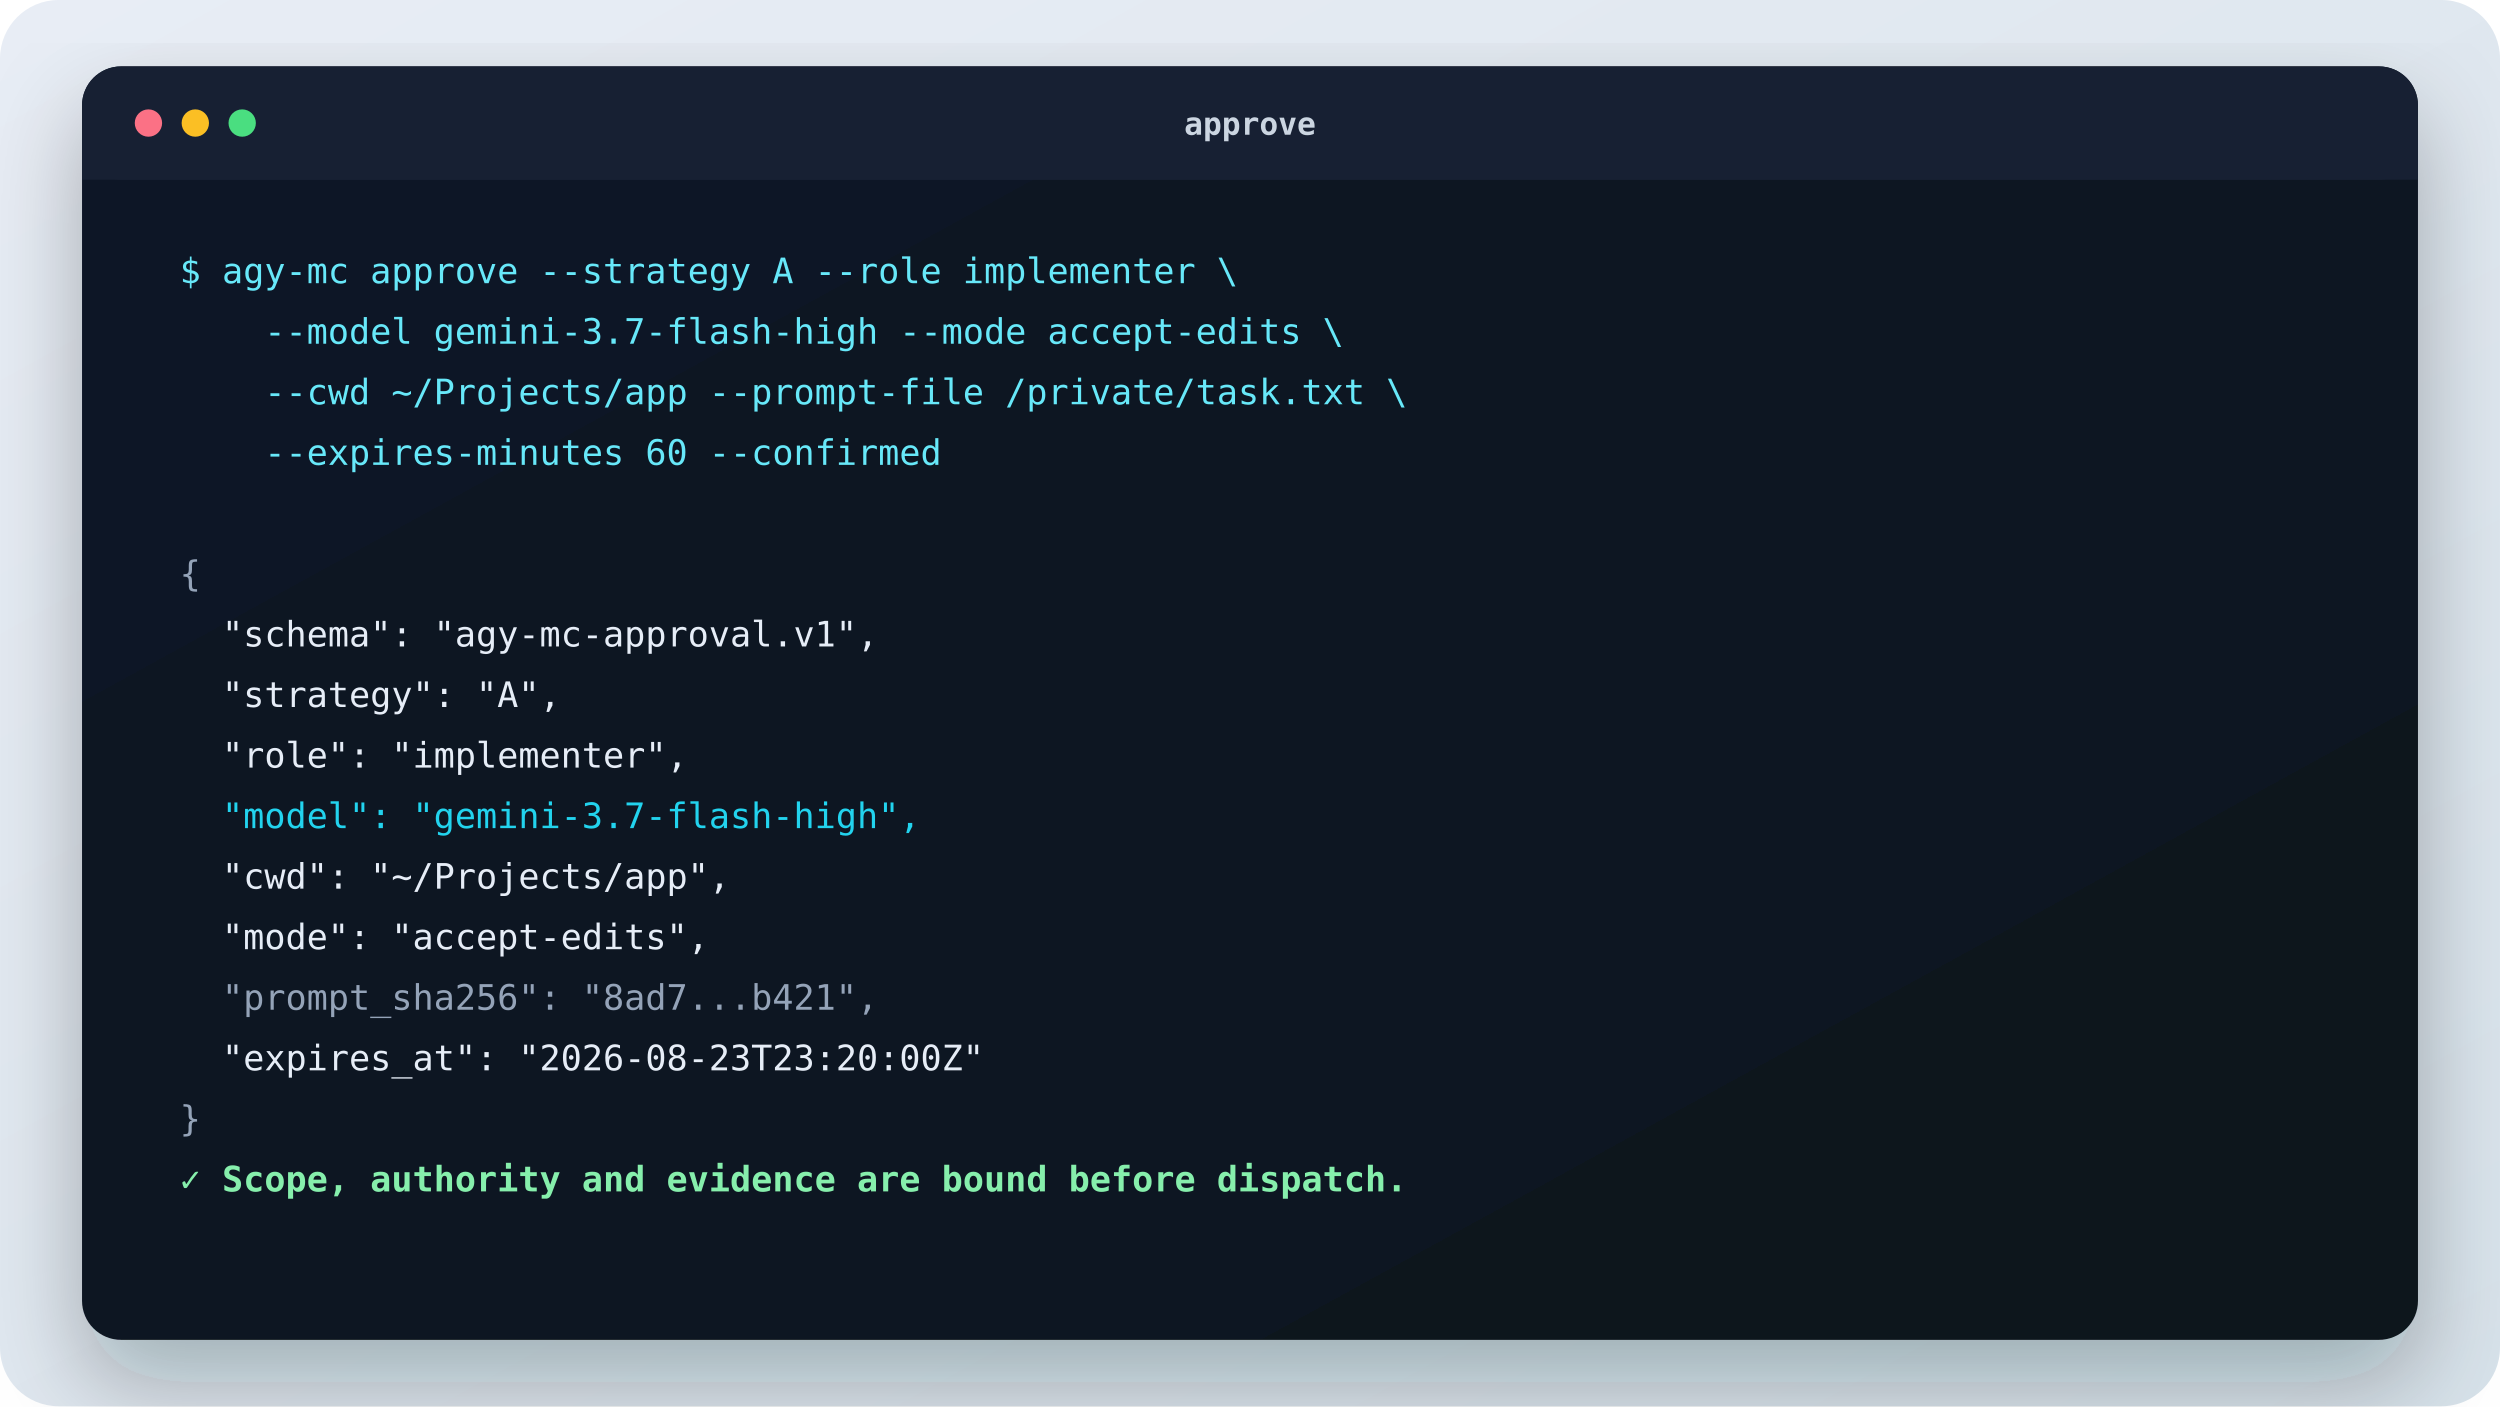
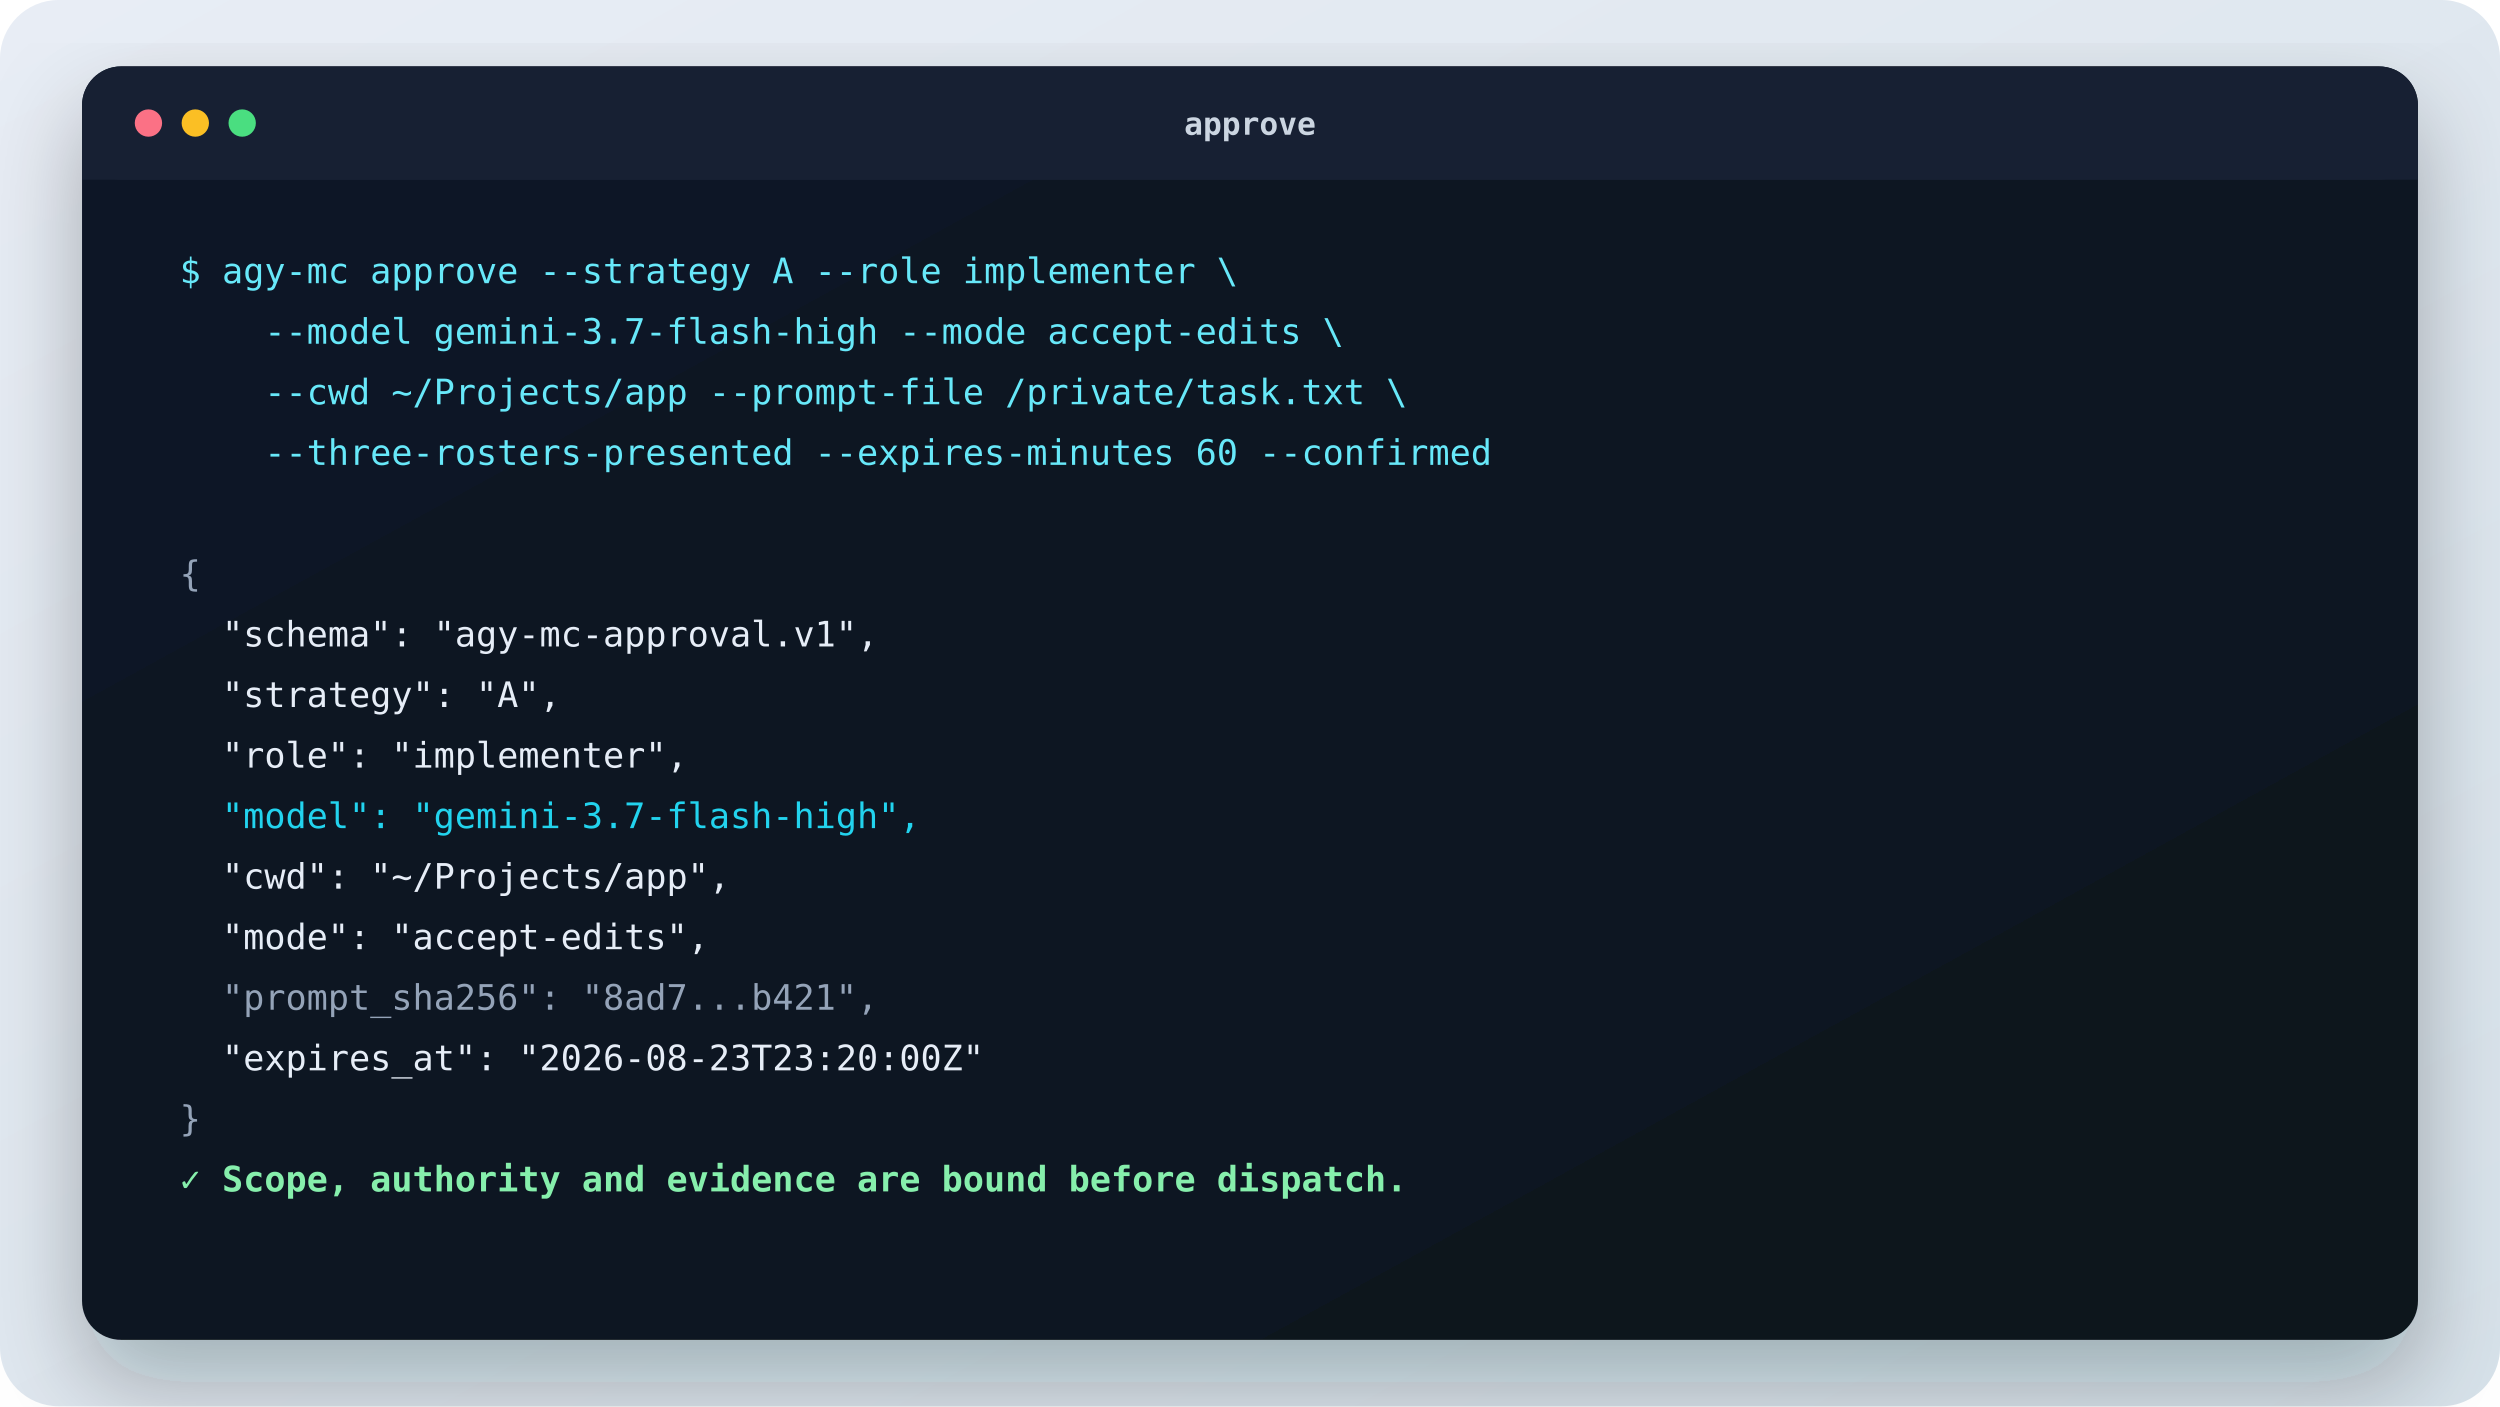
<svg xmlns="http://www.w3.org/2000/svg" width="1280" height="720" viewBox="0 0 1280 720" role="img" aria-labelledby="title desc">
  <defs>
    <linearGradient id="page" x1="0" y1="0" x2="1" y2="1">
      <stop stop-color="#e8edf5" />
      <stop offset="1" stop-color="#d7e2ea" />
    </linearGradient>
    <linearGradient id="terminal" x1="0" y1="0" x2="1" y2="1">
      <stop stop-color="#111827" />
      <stop offset="1" stop-color="#08151d" />
    </linearGradient>
    <filter id="shadow" x="-20%" y="-20%" width="140%" height="160%">
      <feDropShadow dx="0" dy="22" stdDeviation="24" flood-color="#0f172a" flood-opacity=".28" />
    </filter>
  </defs>
  <rect width="1280" height="720" rx="30" fill="url(#page)" />
  <rect x="42" y="34" width="1196" height="652" rx="20" fill="url(#terminal)" filter="url(#shadow)" />
  <rect x="42" y="34" width="1196" height="58" rx="20" fill="#172033" />
  <path d="M42 72h1196v20H42z" fill="#172033" />
  <circle cx="76" cy="63" r="7" fill="#fb7185" />
  <circle cx="100" cy="63" r="7" fill="#fbbf24" />
  <circle cx="124" cy="63" r="7" fill="#4ade80" />
  <text x="640" y="69" text-anchor="middle" fill="#cbd5e1" font-family="ui-monospace, SFMono-Regular, Menlo, monospace" font-size="16" font-weight="700">approve</text>
  <g xml:space="preserve" font-family="ui-monospace, SFMono-Regular, Menlo, monospace" font-size="18">
    <text x="92" y="145" fill="#67e8f9" font-weight="500">$ agy-mc approve --strategy A --role implementer \</text>
    <text x="92" y="176" fill="#67e8f9" font-weight="500">    --model gemini-3.7-flash-high --mode accept-edits \</text>
    <text x="92" y="207" fill="#67e8f9" font-weight="500">    --cwd ~/Projects/app --prompt-file /private/task.txt \</text>
-     <text x="92" y="238" fill="#67e8f9" font-weight="500">    --expires-minutes 60 --confirmed</text>
+     <text x="92" y="238" fill="#67e8f9" font-weight="500">    --three-rosters-presented --expires-minutes 60 --confirmed</text>
    <text x="92" y="269" fill="#e6edf7" font-weight="500" />
    <text x="92" y="300" fill="#94a3b8" font-weight="500">{</text>
    <text x="92" y="331" fill="#e6edf7" font-weight="500">  "schema": "agy-mc-approval.v1",</text>
    <text x="92" y="362" fill="#e6edf7" font-weight="500">  "strategy": "A",</text>
    <text x="92" y="393" fill="#e6edf7" font-weight="500">  "role": "implementer",</text>
    <text x="92" y="424" fill="#22d3ee" font-weight="500">  "model": "gemini-3.7-flash-high",</text>
    <text x="92" y="455" fill="#e6edf7" font-weight="500">  "cwd": "~/Projects/app",</text>
    <text x="92" y="486" fill="#e6edf7" font-weight="500">  "mode": "accept-edits",</text>
    <text x="92" y="517" fill="#94a3b8" font-weight="500">  "prompt_sha256": "8ad7...b421",</text>
    <text x="92" y="548" fill="#e6edf7" font-weight="500">  "expires_at": "2026-08-23T23:20:00Z"</text>
    <text x="92" y="579" fill="#94a3b8" font-weight="500">}</text>
    <text x="92" y="610" fill="#86efac" font-weight="700">✓ Scope, authority and evidence are bound before dispatch.</text>
  </g>
</svg>
